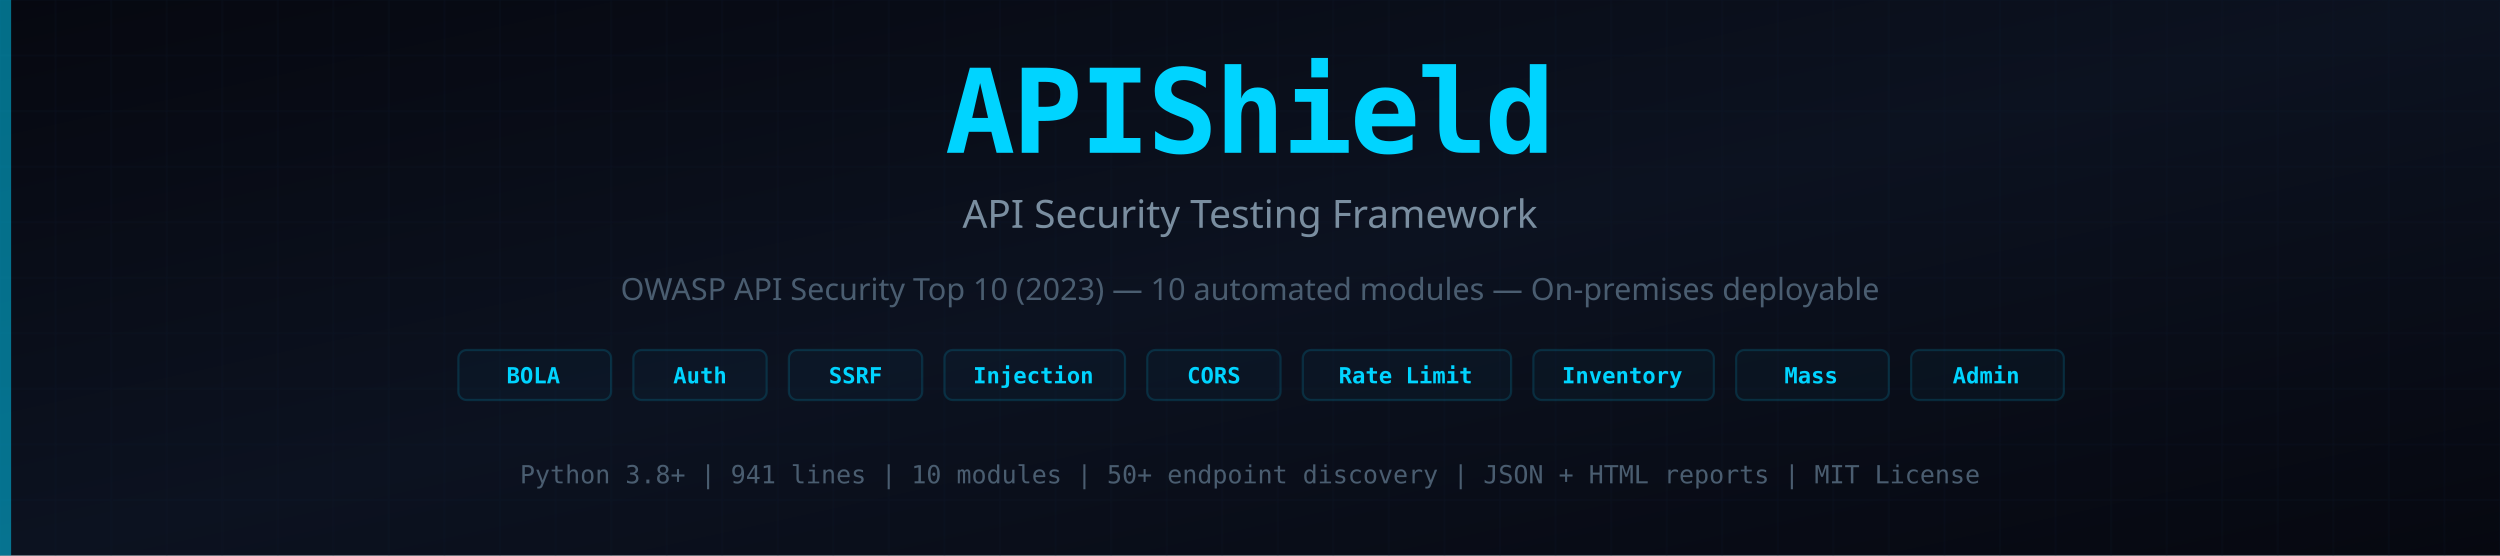
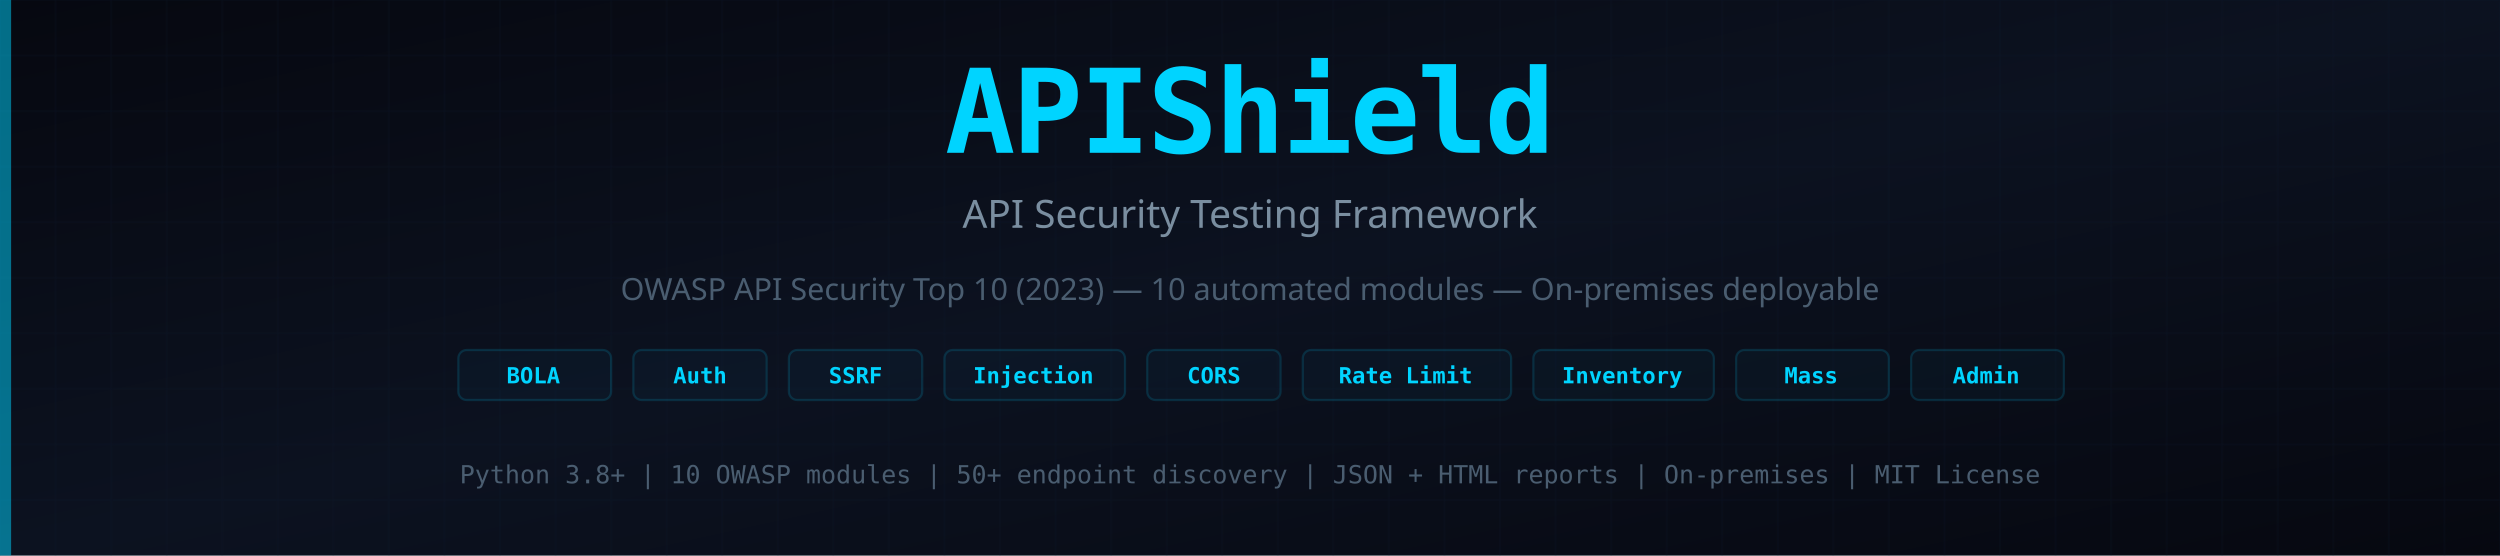
<svg xmlns="http://www.w3.org/2000/svg" width="900" height="200">
  <defs>
    <linearGradient id="bg" x1="0" y1="0" x2="1" y2="1">
      <stop offset="0%" stop-color="#060810" />
      <stop offset="50%" stop-color="#0c1220" />
      <stop offset="100%" stop-color="#060810" />
    </linearGradient>
    <pattern id="grid" width="20" height="20" patternUnits="userSpaceOnUse">
      <rect width="20" height="20" fill="none" stroke="#0d1a2e" stroke-width="0.2" />
    </pattern>
  </defs>
  <rect width="900" height="200" fill="url(#bg)" />
  <rect width="900" height="200" fill="url(#grid)" opacity="0.5" />
  <rect x="0" y="0" width="4" height="200" fill="#00d4ff" opacity="0.5" />
  <text x="450" y="55" text-anchor="middle" font-family="Consolas,monospace" font-size="42" font-weight="700" fill="#00d4ff" letter-spacing="-1">APIShield</text>
  <text x="450" y="82" text-anchor="middle" font-family="sans-serif" font-size="14" fill="#7a8ea0">API Security Testing Framework</text>
  <text x="450" y="108" text-anchor="middle" font-family="sans-serif" font-size="11" fill="#4a5d70">OWASP API Security Top 10 (2023) — 10 automated modules — On-premises deployable</text>
  <rect x="165" y="126" width="55" height="18" rx="3" fill="#00d4ff08" stroke="#00d4ff25" stroke-width="0.8" />
  <text x="192" y="138" text-anchor="middle" font-family="Consolas" font-size="8" font-weight="600" fill="#00d4ff">BOLA</text>
  <rect x="228" y="126" width="48" height="18" rx="3" fill="#00d4ff08" stroke="#00d4ff25" stroke-width="0.8" />
  <text x="252" y="138" text-anchor="middle" font-family="Consolas" font-size="8" font-weight="600" fill="#00d4ff">Auth</text>
  <rect x="284" y="126" width="48" height="18" rx="3" fill="#00d4ff08" stroke="#00d4ff25" stroke-width="0.8" />
  <text x="308" y="138" text-anchor="middle" font-family="Consolas" font-size="8" font-weight="600" fill="#00d4ff">SSRF</text>
  <rect x="340" y="126" width="65" height="18" rx="3" fill="#00d4ff08" stroke="#00d4ff25" stroke-width="0.8" />
  <text x="372" y="138" text-anchor="middle" font-family="Consolas" font-size="8" font-weight="600" fill="#00d4ff">Injection</text>
  <rect x="413" y="126" width="48" height="18" rx="3" fill="#00d4ff08" stroke="#00d4ff25" stroke-width="0.8" />
  <text x="437" y="138" text-anchor="middle" font-family="Consolas" font-size="8" font-weight="600" fill="#00d4ff">CORS</text>
  <rect x="469" y="126" width="75" height="18" rx="3" fill="#00d4ff08" stroke="#00d4ff25" stroke-width="0.8" />
  <text x="506" y="138" text-anchor="middle" font-family="Consolas" font-size="8" font-weight="600" fill="#00d4ff">Rate Limit</text>
  <rect x="552" y="126" width="65" height="18" rx="3" fill="#00d4ff08" stroke="#00d4ff25" stroke-width="0.8" />
  <text x="584" y="138" text-anchor="middle" font-family="Consolas" font-size="8" font-weight="600" fill="#00d4ff">Inventory</text>
  <rect x="625" y="126" width="55" height="18" rx="3" fill="#00d4ff08" stroke="#00d4ff25" stroke-width="0.8" />
  <text x="652" y="138" text-anchor="middle" font-family="Consolas" font-size="8" font-weight="600" fill="#00d4ff">Mass</text>
  <rect x="688" y="126" width="55" height="18" rx="3" fill="#00d4ff08" stroke="#00d4ff25" stroke-width="0.8" />
  <text x="715" y="138" text-anchor="middle" font-family="Consolas" font-size="8" font-weight="600" fill="#00d4ff">Admin</text>
-   <text x="450" y="174" text-anchor="middle" font-family="Consolas" font-size="9" fill="#4a5d70">Python 3.8+  |  941 lines  |  10 modules  |  50+ endpoint discovery  |  JSON + HTML reports  |  MIT License</text>
+   <text x="450" y="174" text-anchor="middle" font-family="Consolas" font-size="9" fill="#4a5d70">Python 3.8+  |  10 OWASP modules  |  50+ endpoint discovery  |  JSON + HTML reports  |  On-premises  |  MIT License</text>
</svg>
